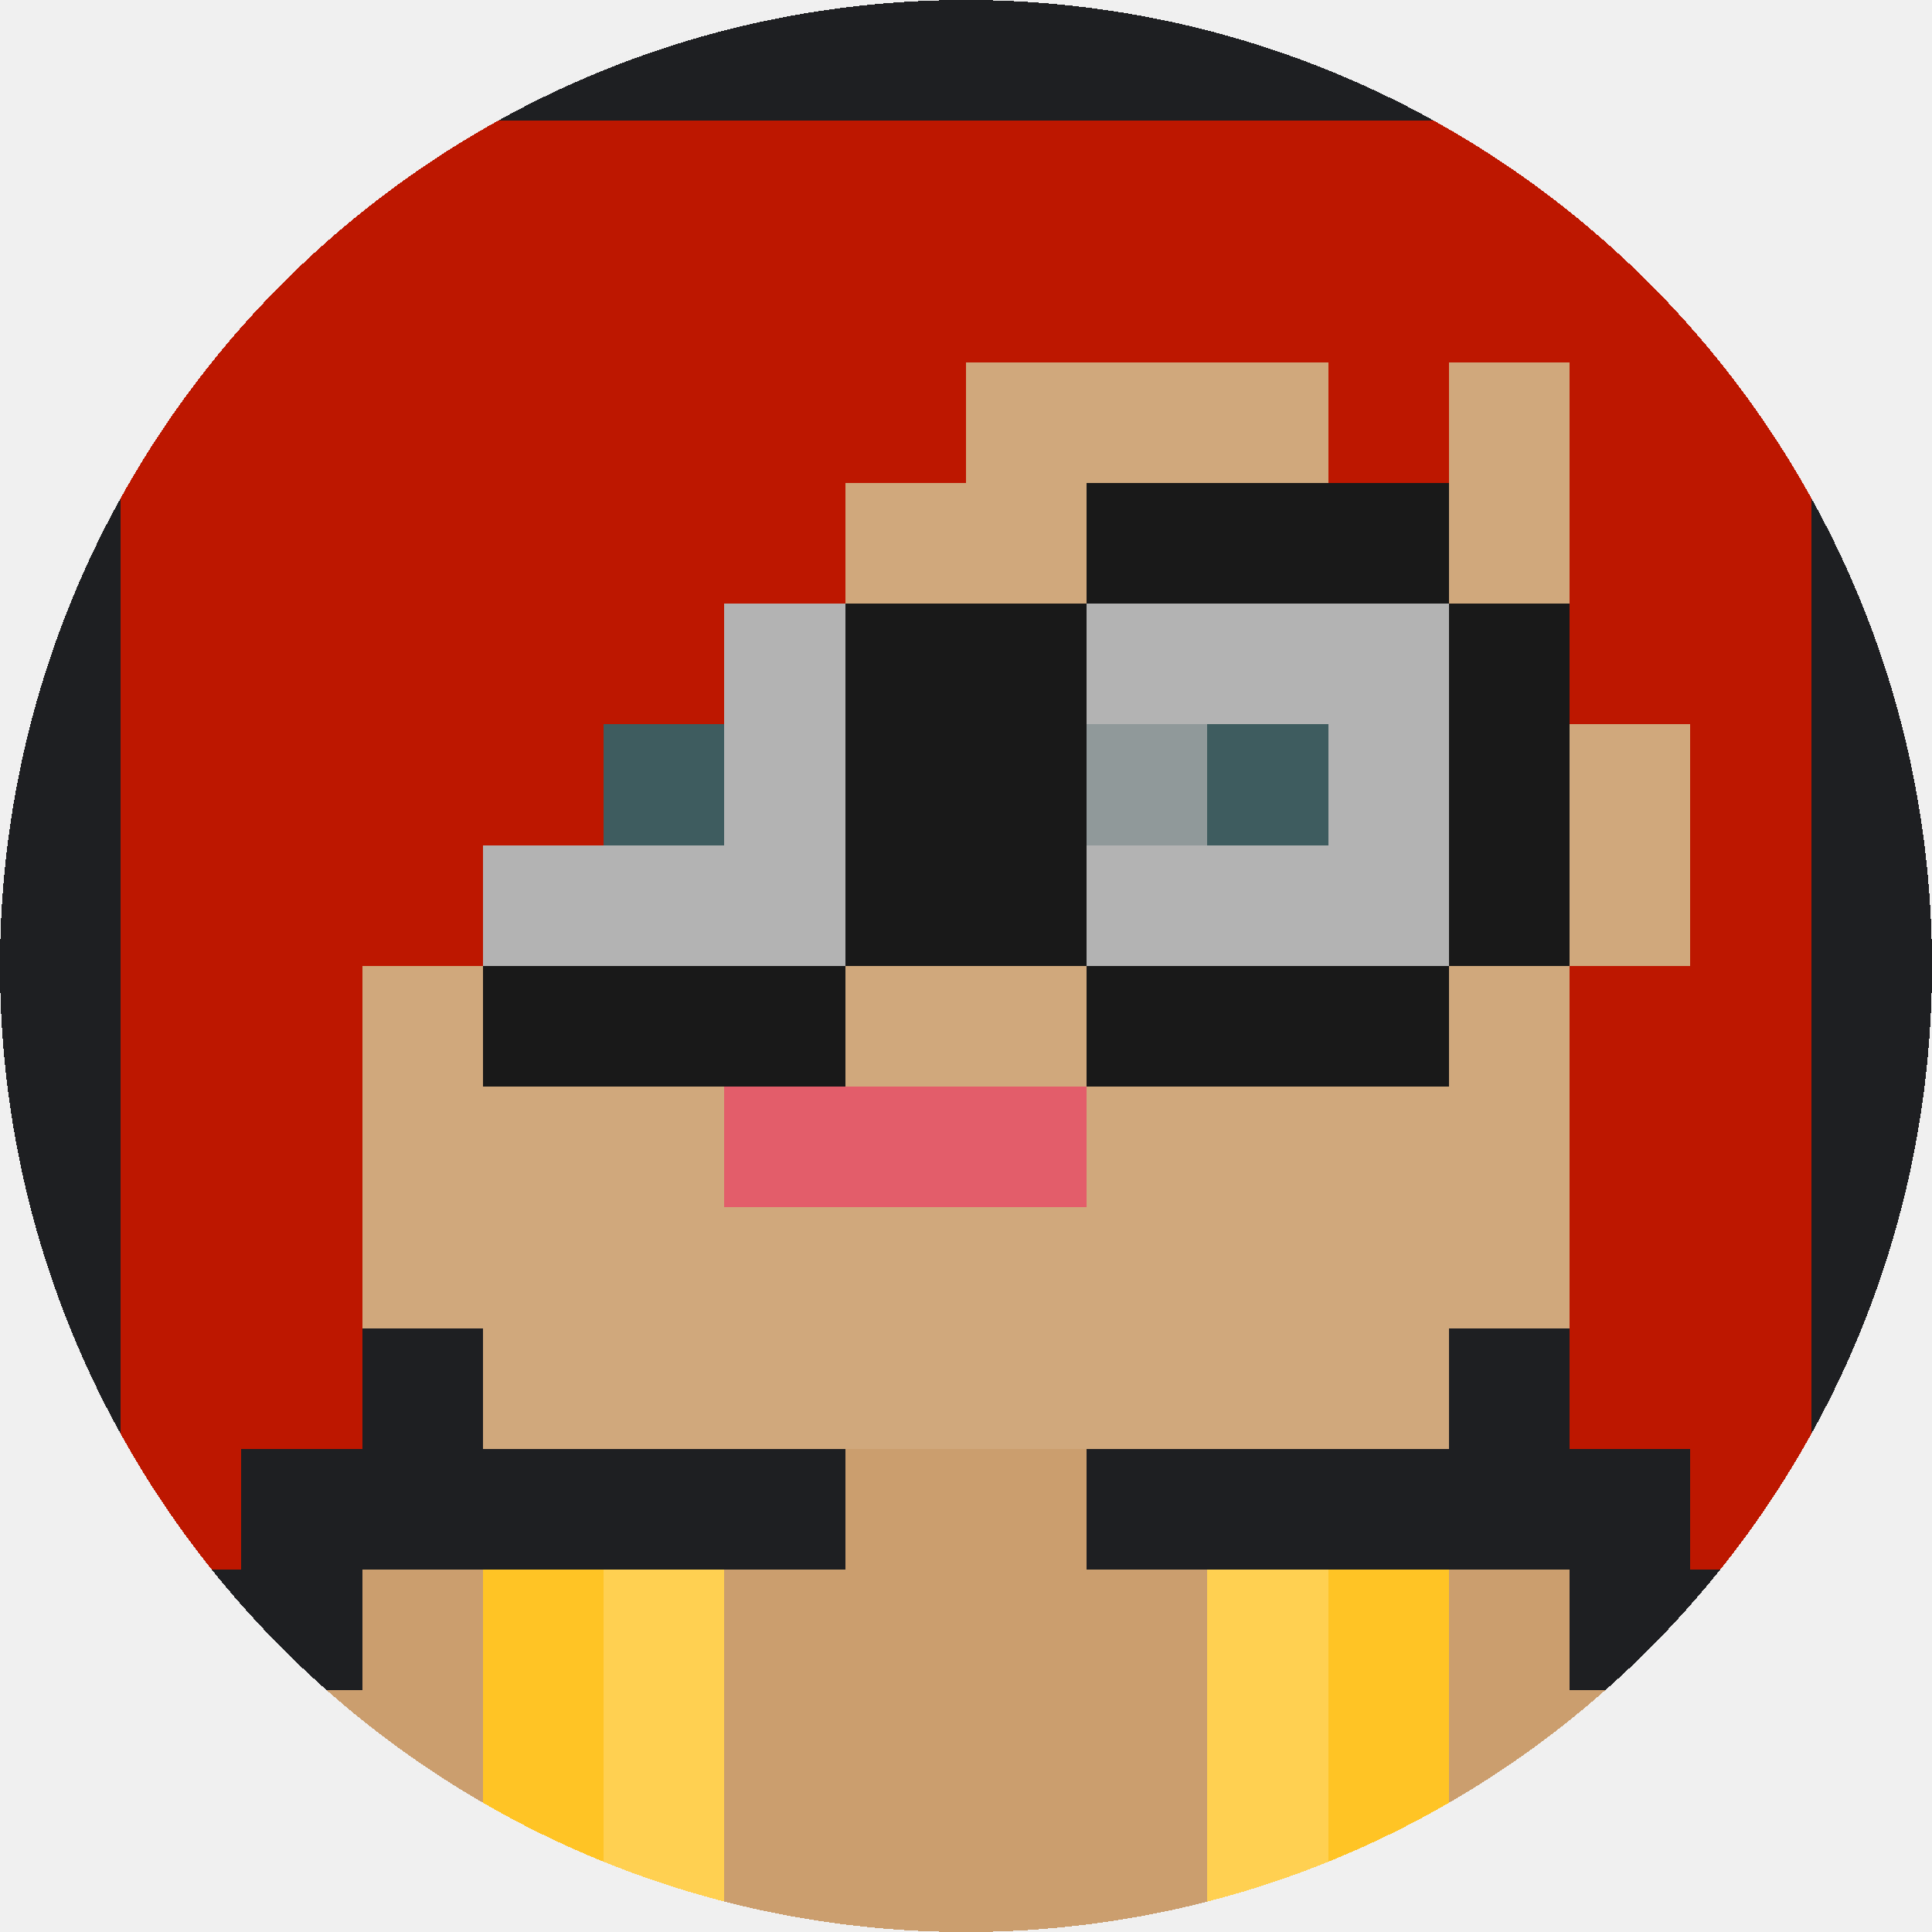
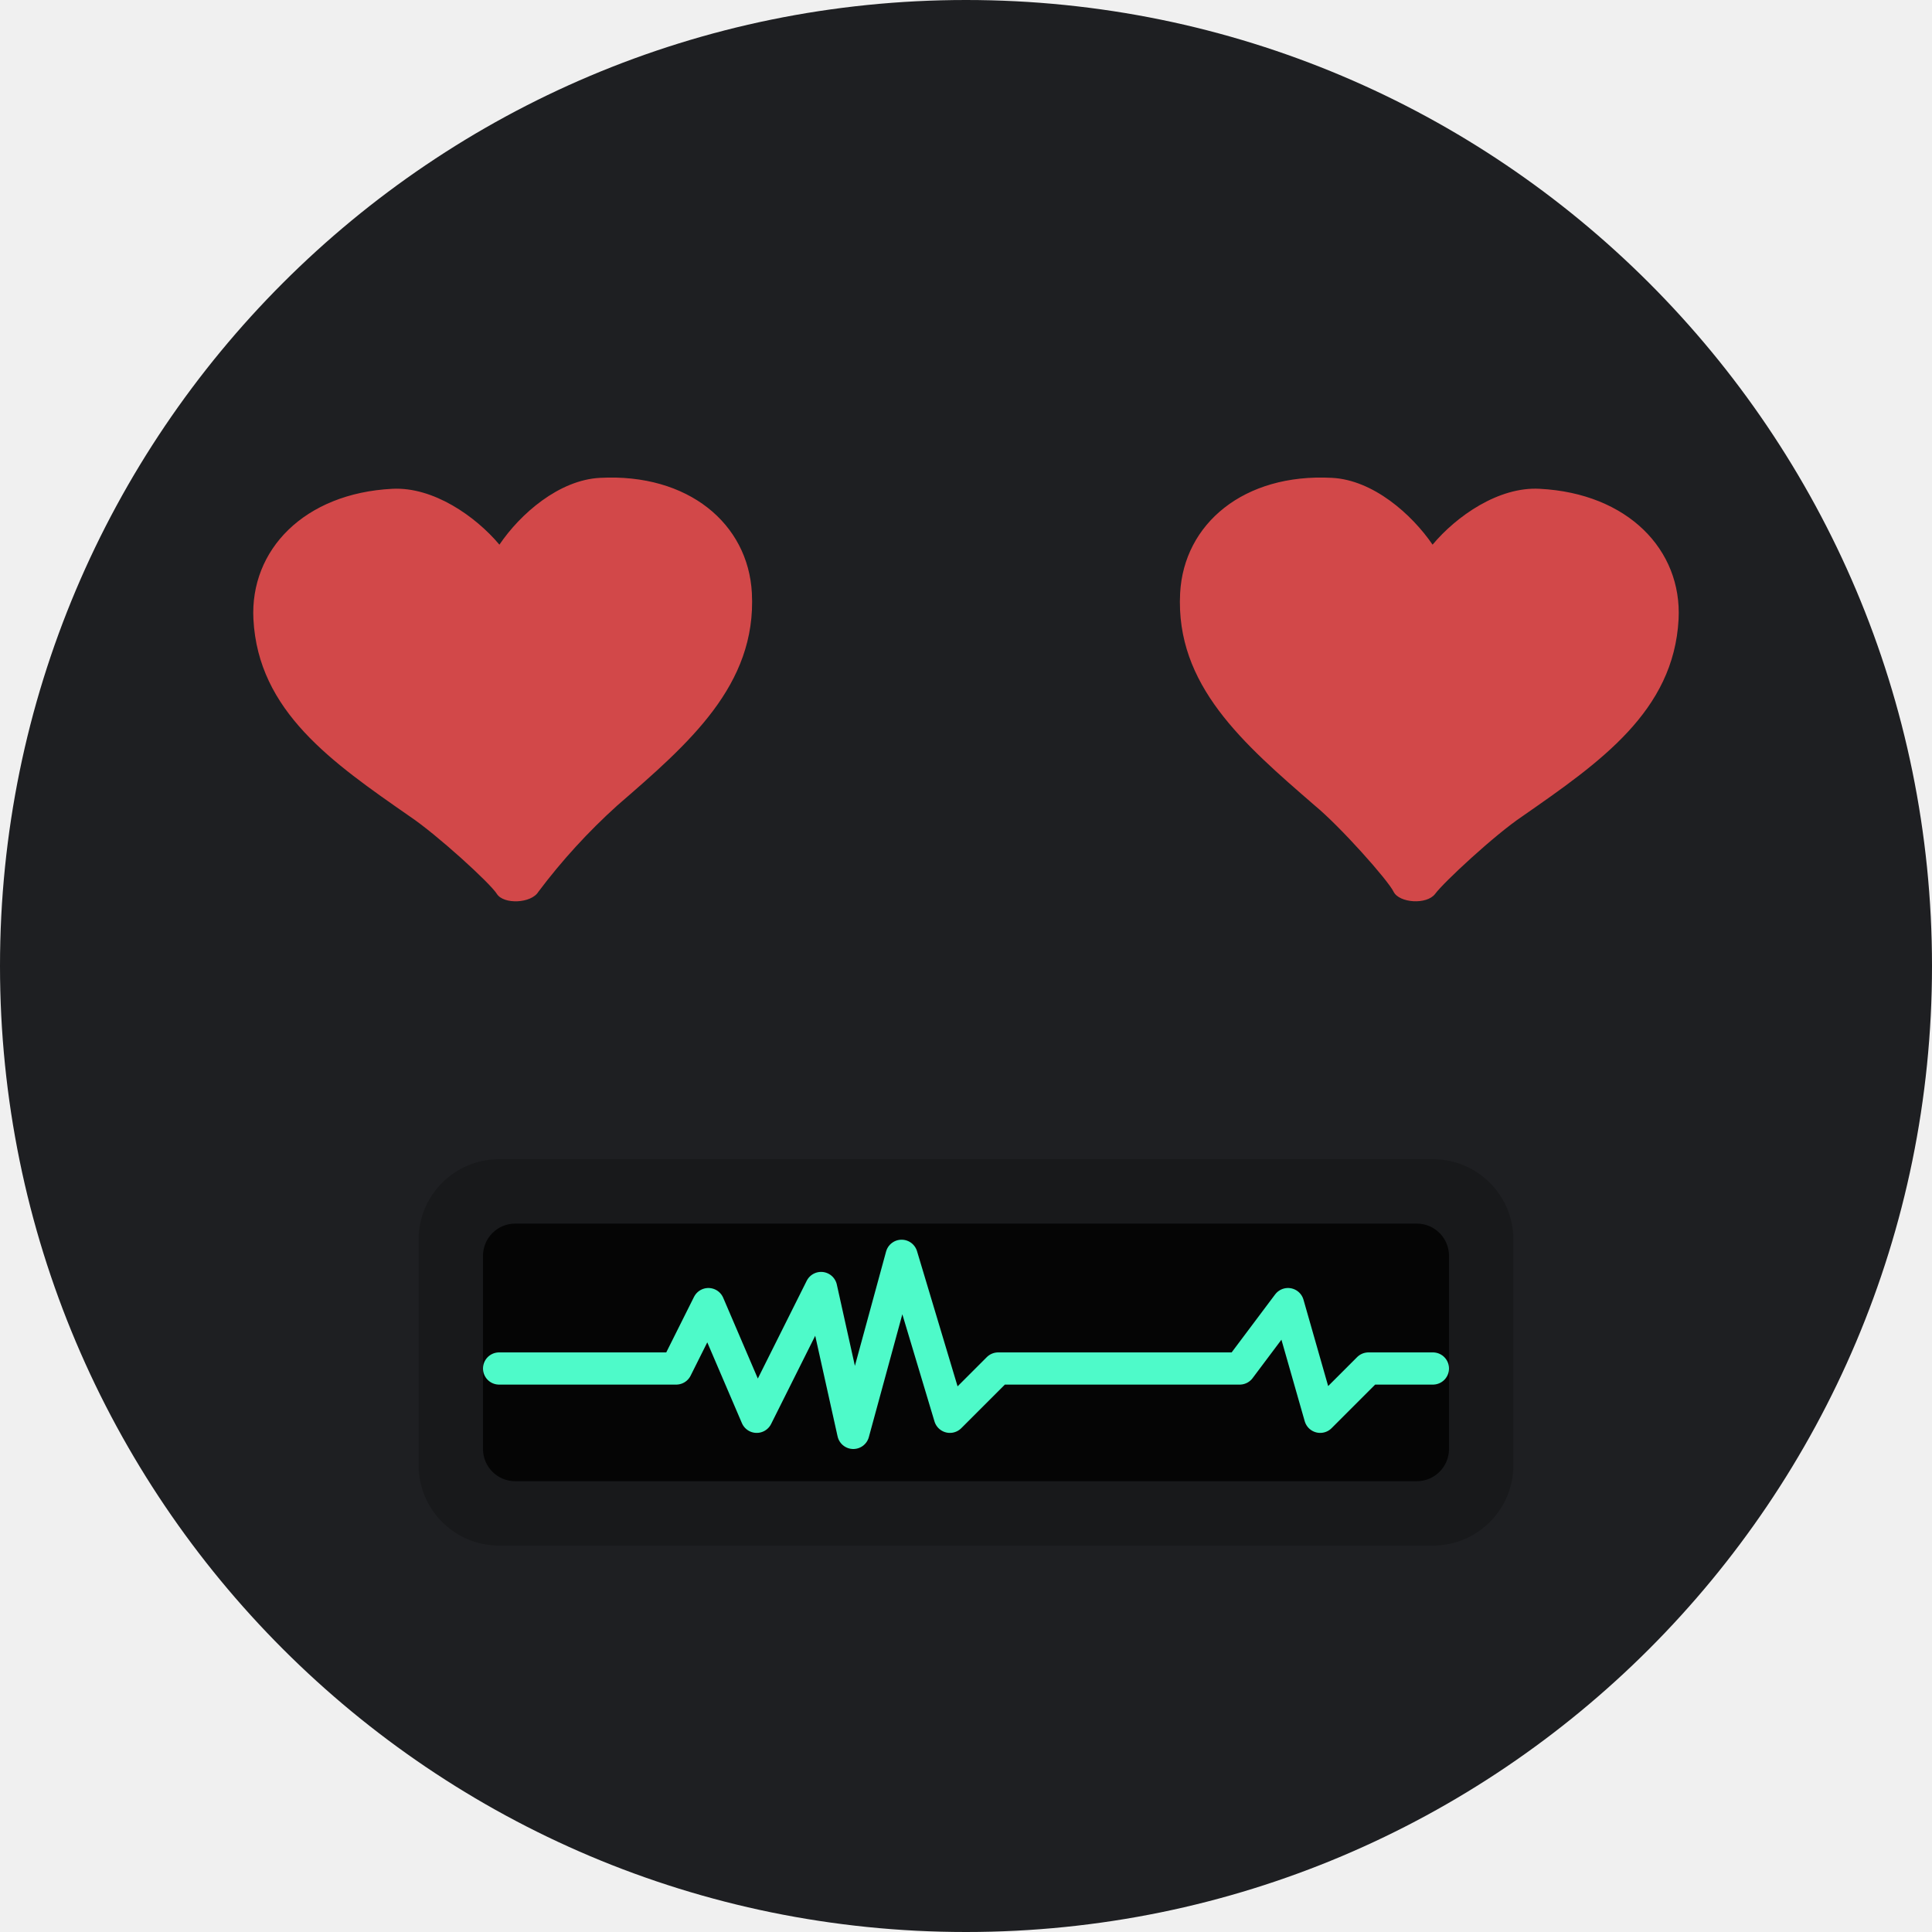
- <svg xmlns="http://www.w3.org/2000/svg" viewBox="0 0 16 16" fill="none" shape-rendering="crispEdges">
+ <svg xmlns="http://www.w3.org/2000/svg" viewBox="0 0 120 120" fill="none" shape-rendering="auto">
  <mask id="viewboxMask">
-     <rect width="16" height="16" rx="8" ry="8" x="0" y="0" fill="#fff" />
+     <rect width="120" height="120" rx="60" ry="60" x="0" y="0" fill="#fff" />
  </mask>
  <g mask="url(#viewboxMask)">
-     <rect fill="#1e1f22" width="16" height="16" x="0" y="0" />
-     <path d="M4 2h8v1h1v3h1v2h-1v3h-1v1H9v1h4v1h1v2H2v-2h1v-1h4v-1H4v-1H3V8H2V6h1V3h1V2Z" fill="#cb9e6e" />
-     <path d="M4 2h8v1h1v3h1v2h-1v3h-1v1H4v-1H3V8H2V6h1V3h1V2Z" fill="#fff" fill-opacity=".1" />
-     <path d="M6 13H4v3h2v-3ZM12 13h-2v3h2v-3Z" fill="#ffc425" />
-     <path fill="#fff" fill-opacity=".2" d="M5 13h1v3H5zM10 13h1v3h-1z" />
-     <path fill="#fff" d="M4 5h3v3H4zM9 5h3v3H9z" />
-     <path fill="#588387" d="M4 6h2v1H4zM9 6h2v1H9z" />
-     <path fill="#fff" fill-opacity=".7" d="M4 6h1v1H4zM9 6h1v1H9z" />
-     <path fill-rule="evenodd" clip-rule="evenodd" d="M12 4H9v1H7V4H4v1H2v1h1v2h1v1h3V8h2v1h3V8h1V6h1V5h-2V4Zm0 1v3H9V5h3ZM7 8H4V5h3v3Z" fill="#191919" />
-     <path fill="#000" fill-opacity=".3" d="M9 5h3v3H9zM4 5h3v3H4z" />
-     <path fill="#fff" fill-opacity=".2" d="M2 5h1v1H2zM13 5h1v1h-1z" />
-     <path d="M6 9h3v1H6V9Z" fill="#e35d6a" />
-     <path d="M2 1h12v1h1v11h-1v-1h-1V8h1V6h-1V3h-1v1h-1V3H8v1H7v1H6v1H5v1H4v1H3v4H2v1H1V2h1V1Z" fill="#bd1700" />
+     <rect fill="#1e1f22" width="120" height="120" x="0" y="0" />
+     <g transform="translate(22 68)">
+       <rect x="4" y="4" width="68" height="24" rx="5" fill="#000" fill-opacity=".2" />
+       <rect x="8" y="8" width="60" height="16" rx="2" fill="#000" fill-opacity=".8" />
+       <path d="M9 17h11l2-4 3 7 4-8 2 9 3-11 3 10 3-3h15l3-4 2 7 3-3h4" stroke="#4EFAC9" stroke-width="2" stroke-linecap="round" stroke-linejoin="round" />
+     </g>
+     <g transform="translate(8 20)">
+       <path d="M29.27 9.68c-2.55.13-4.96 2.24-6.25 4.15-1.48-1.76-4.1-3.6-6.65-3.47-5.48.28-8.85 3.8-8.63 8.1.3 5.72 4.88 8.89 9.7 12.24 1.71 1.15 5 4.15 5.42 4.82.42.67 2.14.6 2.58-.13a37.8 37.8 0 0 1 4.9-5.36c4.43-3.84 8.66-7.47 8.36-13.2-.23-4.3-3.95-7.44-9.43-7.15ZM87.63 10.36c-2.55-.14-5.17 1.7-6.65 3.47-1.3-1.9-3.7-4.02-6.25-4.15-5.48-.29-9.2 2.86-9.43 7.16-.3 5.72 3.93 9.35 8.36 13.19 1.6 1.32 4.55 4.64 4.9 5.36.35.7 2.06.82 2.58.13.51-.7 3.7-3.67 5.42-4.82 4.81-3.35 9.4-6.52 9.7-12.24.22-4.3-3.15-7.82-8.63-8.1Z" fill="#FF5353" fill-opacity=".8" />
+     </g>
  </g>
</svg>
